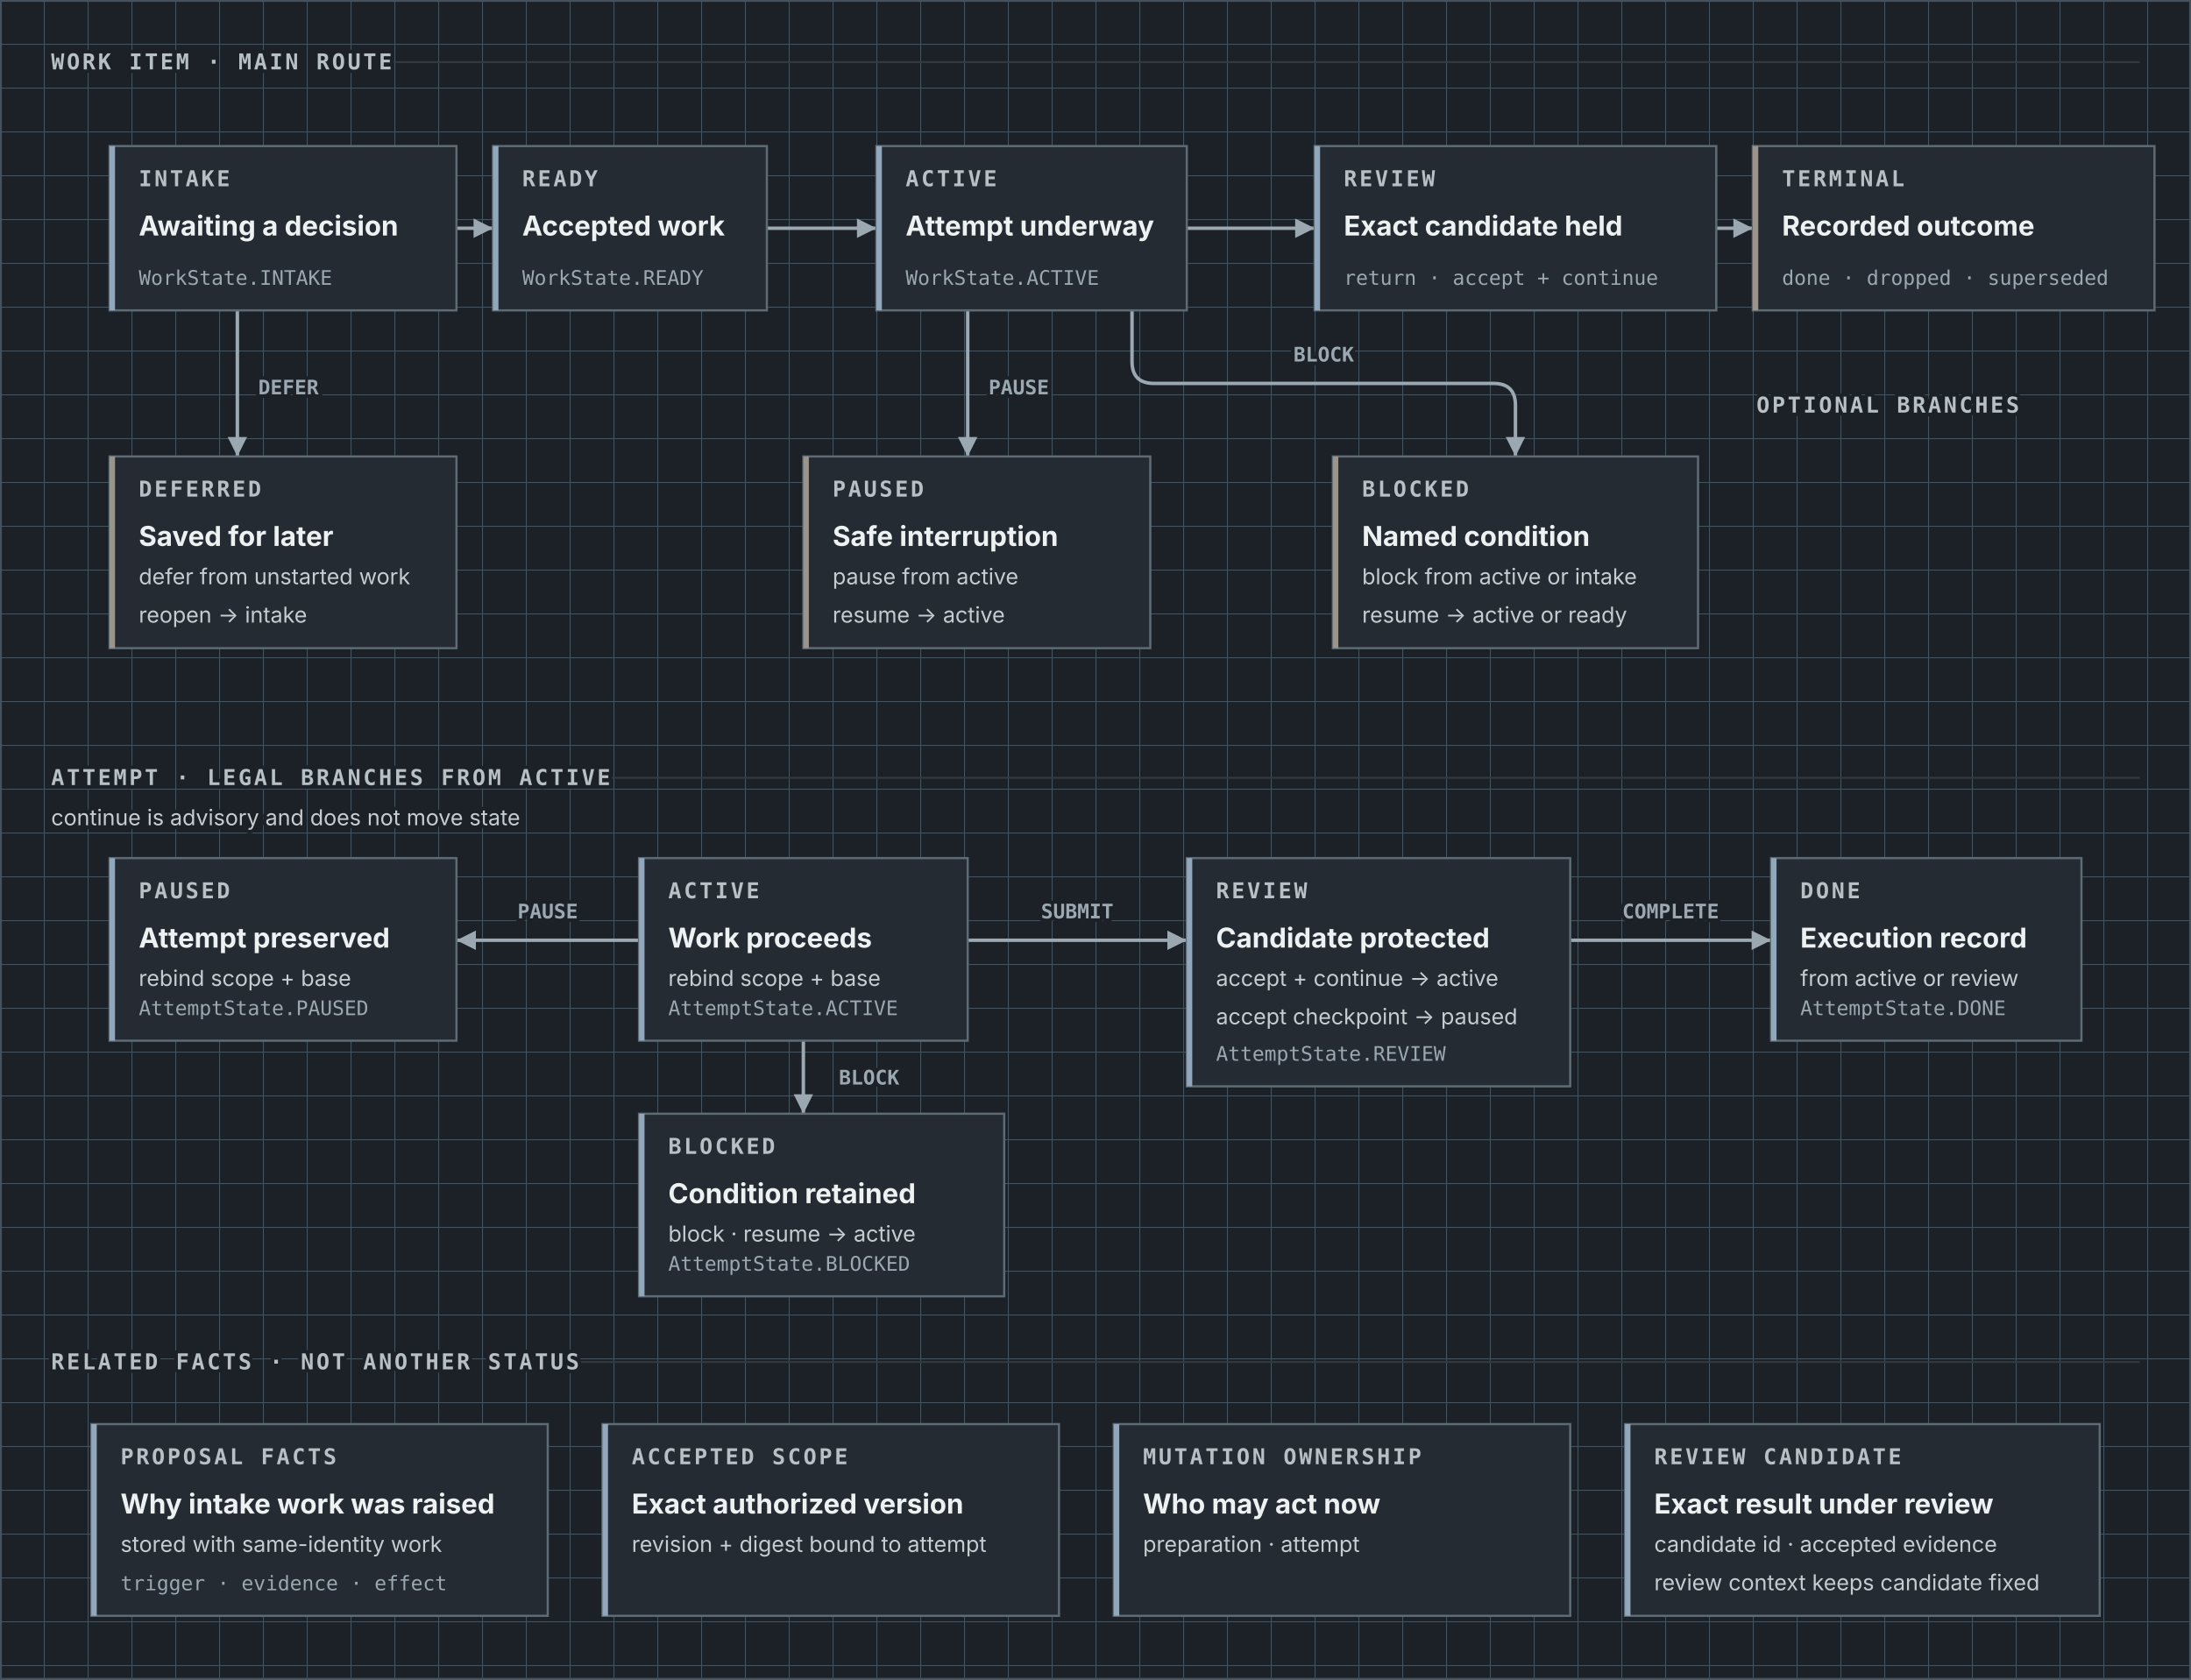
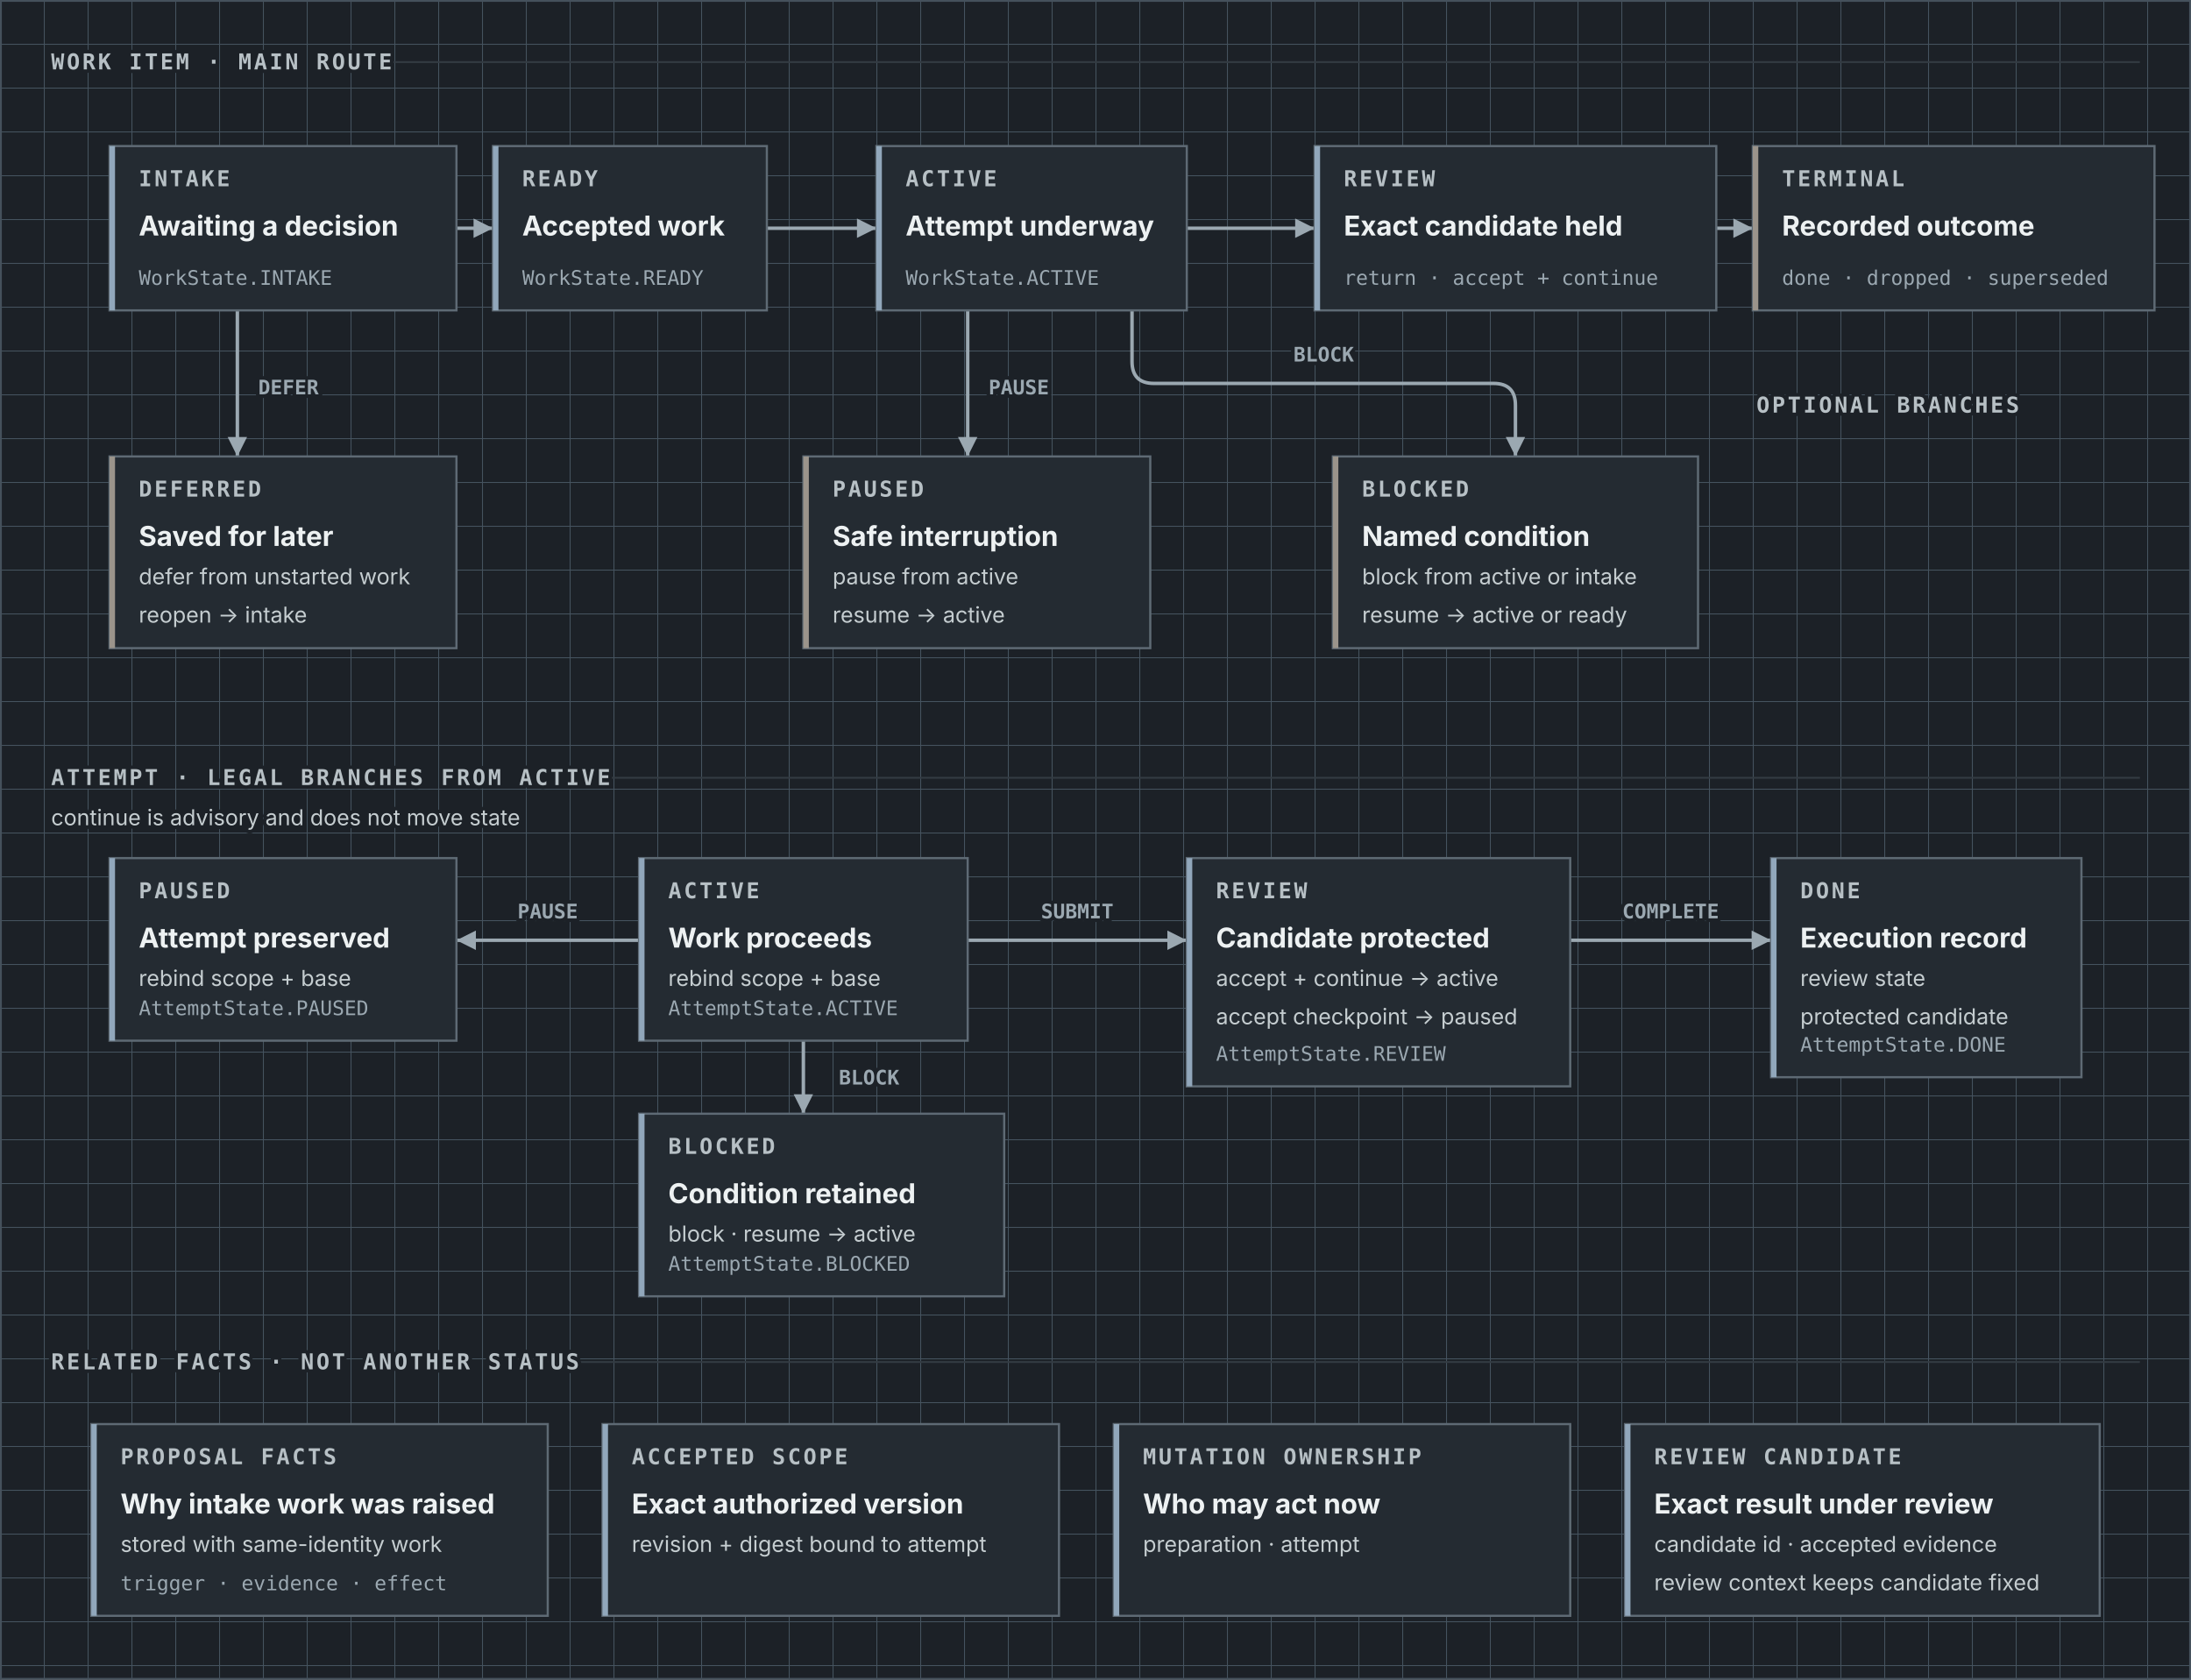
<svg xmlns="http://www.w3.org/2000/svg" role="img" aria-labelledby="title description" viewBox="0 0 1200 920">
  <defs>
    <pattern id="grid" width="24" height="24" patternUnits="userSpaceOnUse">
      <path d="M24 0H0V24" fill="none" stroke="#45535f" stroke-width="1" />
    </pattern>
    <marker id="arrow" viewBox="0 0 10 10" refX="9" refY="5" markerWidth="7" markerHeight="7" orient="auto">
      <path d="M1 1L9 5L1 9Z" fill="#9ba8b1" />
    </marker>
    <style>
      text { font-family: ui-sans-serif, system-ui, -apple-system, BlinkMacSystemFont, "Segoe UI", sans-serif; fill: #edf1f2; }
      .section-label, .box-label, .box-meta, .connector-label, .note-meta { font-family: ui-monospace, SFMono-Regular, Menlo, monospace; }
      .section-label, .box-label { font-size: 12px; font-weight: 700; letter-spacing: 0.11em; fill: #b7c0c5; }
      .section-subtitle { font-size: 12px; fill: #c5cdd0; }
      .guide { stroke: #333b42; stroke-width: 1; }
      .connector { fill: none; stroke: #9ba8b1; stroke-width: 1.9; stroke-linecap: round; }
      .connector-label { font-size: 11px; font-weight: 700; fill: #9ba8b1; }
      .box { fill: #242b32; stroke: #5e6a74; stroke-width: 1.2; }
      .box-title { font-size: 15px; font-weight: 700; }
      .box-body { font-size: 12px; fill: #c5cdd0; }
      .box-meta { font-size: 11px; fill: #9ba8b1; }
      .note { fill: #c5cdd0; }
      .note-meta { font-weight: 700; letter-spacing: 0.08em; fill: #b7c0c5; }
      .canvas-text { paint-order: stroke fill; stroke: #1c2127; stroke-width: 4px; stroke-linejoin: round; }
    </style>
  </defs>
  <rect width="1200" height="920" fill="#1c2127" />
  <rect width="1200" height="920" fill="url(#grid)" />
  <rect x="0.5" y="0.5" width="1199" height="919" fill="none" stroke="#45515c" />
  <line x1="212" y1="34" x2="1172" y2="34" class="guide" />
  <line x1="330" y1="426" x2="1172" y2="426" class="guide" />
  <line x1="300" y1="746" x2="1172" y2="746" class="guide" />
  <path d="M250 125L270 125" class="connector" marker-end="url(#arrow)" />
  <path d="M420 125L480 125" class="connector" marker-end="url(#arrow)" />
  <path d="M650 125L720 125" class="connector" marker-end="url(#arrow)" />
  <path d="M940 125L960 125" class="connector" marker-end="url(#arrow)" />
  <path d="M130 170L130 250" class="connector" marker-end="url(#arrow)" />
  <path d="M530 170L530 250" class="connector" marker-end="url(#arrow)" />
  <path d="M620 170L620 198Q620 210 632 210L818 210Q830 210 830 222L830 250" class="connector" marker-end="url(#arrow)" />
  <path d="M350 515L250 515" class="connector" marker-end="url(#arrow)" />
  <path d="M440 570L440 610" class="connector" marker-end="url(#arrow)" />
  <path d="M530 515L650 515" class="connector" marker-end="url(#arrow)" />
  <path d="M860 515L970 515" class="connector" marker-end="url(#arrow)" />
  <rect x="60" y="80" width="190" height="90" class="box" />
  <rect x="60" y="80" width="3" height="90" fill="#91a7bb" />
  <rect x="270" y="80" width="150" height="90" class="box" />
  <rect x="270" y="80" width="3" height="90" fill="#91a7bb" />
  <rect x="480" y="80" width="170" height="90" class="box" />
  <rect x="480" y="80" width="3" height="90" fill="#91a7bb" />
  <rect x="720" y="80" width="220" height="90" class="box" />
  <rect x="720" y="80" width="3" height="90" fill="#91a7bb" />
  <rect x="960" y="80" width="220" height="90" class="box" />
  <rect x="960" y="80" width="3" height="90" fill="#9b948b" />
  <rect x="60" y="250" width="190" height="105" class="box" />
  <rect x="60" y="250" width="3" height="105" fill="#9b948b" />
  <rect x="440" y="250" width="190" height="105" class="box" />
  <rect x="440" y="250" width="3" height="105" fill="#9b948b" />
  <rect x="730" y="250" width="200" height="105" class="box" />
  <rect x="730" y="250" width="3" height="105" fill="#9b948b" />
  <rect x="60" y="470" width="190" height="100" class="box" />
  <rect x="60" y="470" width="3" height="100" fill="#91a7bb" />
  <rect x="350" y="470" width="180" height="100" class="box" />
  <rect x="350" y="470" width="3" height="100" fill="#91a7bb" />
  <rect x="650" y="470" width="210" height="125" class="box" />
  <rect x="650" y="470" width="3" height="125" fill="#91a7bb" />
-   <rect x="970" y="470" width="170" height="100" class="box" />
-   <rect x="970" y="470" width="3" height="100" fill="#91a7bb" />
+   <rect x="970" y="470" width="170" height="120" class="box" />
+   <rect x="970" y="470" width="3" height="120" fill="#91a7bb" />
  <rect x="350" y="610" width="200" height="100" class="box" />
  <rect x="350" y="610" width="3" height="100" fill="#91a7bb" />
  <rect x="50" y="780" width="250" height="105" class="box" />
  <rect x="50" y="780" width="3" height="105" fill="#91a7bb" />
  <rect x="330" y="780" width="250" height="105" class="box" />
  <rect x="330" y="780" width="3" height="105" fill="#91a7bb" />
  <rect x="610" y="780" width="250" height="105" class="box" />
  <rect x="610" y="780" width="3" height="105" fill="#91a7bb" />
  <rect x="890" y="780" width="260" height="105" class="box" />
  <rect x="890" y="780" width="3" height="105" fill="#91a7bb" />
  <text x="28" y="38" class="section-label canvas-text">WORK ITEM · MAIN ROUTE</text>
  <text x="962" y="226" class="section-label canvas-text">OPTIONAL BRANCHES</text>
  <text x="28" y="430" class="section-label canvas-text">ATTEMPT · LEGAL BRANCHES FROM ACTIVE</text>
  <text x="28" y="452" class="section-subtitle canvas-text">continue is advisory and does not move state</text>
  <text x="28" y="750" class="section-label canvas-text">RELATED FACTS · NOT ANOTHER STATUS</text>
  <text x="158" y="216" text-anchor="middle" class="connector-label canvas-text">DEFER</text>
  <text x="558" y="216" text-anchor="middle" class="connector-label canvas-text">PAUSE</text>
  <text x="725" y="198" text-anchor="middle" class="connector-label canvas-text">BLOCK</text>
  <text x="300" y="503" text-anchor="middle" class="connector-label canvas-text">PAUSE</text>
  <text x="476" y="594" text-anchor="middle" class="connector-label canvas-text">BLOCK</text>
  <text x="590" y="503" text-anchor="middle" class="connector-label canvas-text">SUBMIT</text>
  <text x="915" y="503" text-anchor="middle" class="connector-label canvas-text">COMPLETE</text>
  <text x="76" y="102" class="box-label">INTAKE</text>
  <text x="76" y="129" class="box-title">Awaiting a decision</text>
  <text x="76" y="156" class="box-meta">WorkState.INTAKE</text>
  <text x="286" y="102" class="box-label">READY</text>
  <text x="286" y="129" class="box-title">Accepted work</text>
  <text x="286" y="156" class="box-meta">WorkState.READY</text>
  <text x="496" y="102" class="box-label">ACTIVE</text>
  <text x="496" y="129" class="box-title">Attempt underway</text>
  <text x="496" y="156" class="box-meta">WorkState.ACTIVE</text>
  <text x="736" y="102" class="box-label">REVIEW</text>
  <text x="736" y="129" class="box-title">Exact candidate held</text>
  <text x="736" y="156" class="box-meta">return · accept + continue</text>
  <text x="976" y="102" class="box-label">TERMINAL</text>
  <text x="976" y="129" class="box-title">Recorded outcome</text>
  <text x="976" y="156" class="box-meta">done · dropped · superseded</text>
  <text x="76" y="272" class="box-label">DEFERRED</text>
  <text x="76" y="299" class="box-title">Saved for later</text>
  <text x="76" y="320" class="box-body">defer from unstarted work</text>
  <text x="76" y="341" class="box-body">reopen → intake</text>
  <text x="456" y="272" class="box-label">PAUSED</text>
  <text x="456" y="299" class="box-title">Safe interruption</text>
  <text x="456" y="320" class="box-body">pause from active</text>
  <text x="456" y="341" class="box-body">resume → active</text>
  <text x="746" y="272" class="box-label">BLOCKED</text>
  <text x="746" y="299" class="box-title">Named condition</text>
  <text x="746" y="320" class="box-body">block from active or intake</text>
  <text x="746" y="341" class="box-body">resume → active or ready</text>
  <text x="76" y="492" class="box-label">PAUSED</text>
  <text x="76" y="519" class="box-title">Attempt preserved</text>
  <text x="76" y="540" class="box-body">rebind scope + base</text>
  <text x="76" y="556" class="box-meta">AttemptState.PAUSED</text>
  <text x="366" y="492" class="box-label">ACTIVE</text>
  <text x="366" y="519" class="box-title">Work proceeds</text>
  <text x="366" y="540" class="box-body">rebind scope + base</text>
  <text x="366" y="556" class="box-meta">AttemptState.ACTIVE</text>
  <text x="666" y="492" class="box-label">REVIEW</text>
  <text x="666" y="519" class="box-title">Candidate protected</text>
  <text x="666" y="540" class="box-body">accept + continue → active</text>
  <text x="666" y="561" class="box-body">accept checkpoint → paused</text>
  <text x="666" y="581" class="box-meta">AttemptState.REVIEW</text>
  <text x="986" y="492" class="box-label">DONE</text>
  <text x="986" y="519" class="box-title">Execution record</text>
-   <text x="986" y="540" class="box-body">from active or review</text>
-   <text x="986" y="556" class="box-meta">AttemptState.DONE</text>
+   <text x="986" y="540" class="box-body">review state</text>
+   <text x="986" y="561" class="box-body">protected candidate</text>
+   <text x="986" y="576" class="box-meta">AttemptState.DONE</text>
  <text x="366" y="632" class="box-label">BLOCKED</text>
  <text x="366" y="659" class="box-title">Condition retained</text>
  <text x="366" y="680" class="box-body">block · resume → active</text>
  <text x="366" y="696" class="box-meta">AttemptState.BLOCKED</text>
  <text x="66" y="802" class="box-label">PROPOSAL FACTS</text>
  <text x="66" y="829" class="box-title">Why intake work was raised</text>
  <text x="66" y="850" class="box-body">stored with same-identity work</text>
  <text x="66" y="871" class="box-meta">trigger · evidence · effect</text>
  <text x="346" y="802" class="box-label">ACCEPTED SCOPE</text>
  <text x="346" y="829" class="box-title">Exact authorized version</text>
  <text x="346" y="850" class="box-body">revision + digest bound to attempt</text>
  <text x="626" y="802" class="box-label">MUTATION OWNERSHIP</text>
  <text x="626" y="829" class="box-title">Who may act now</text>
  <text x="626" y="850" class="box-body">preparation · attempt</text>
  <text x="906" y="802" class="box-label">REVIEW CANDIDATE</text>
  <text x="906" y="829" class="box-title">Exact result under review</text>
  <text x="906" y="850" class="box-body">candidate id · accepted evidence</text>
  <text x="906" y="871" class="box-body">review context keeps candidate fixed</text>
</svg>
